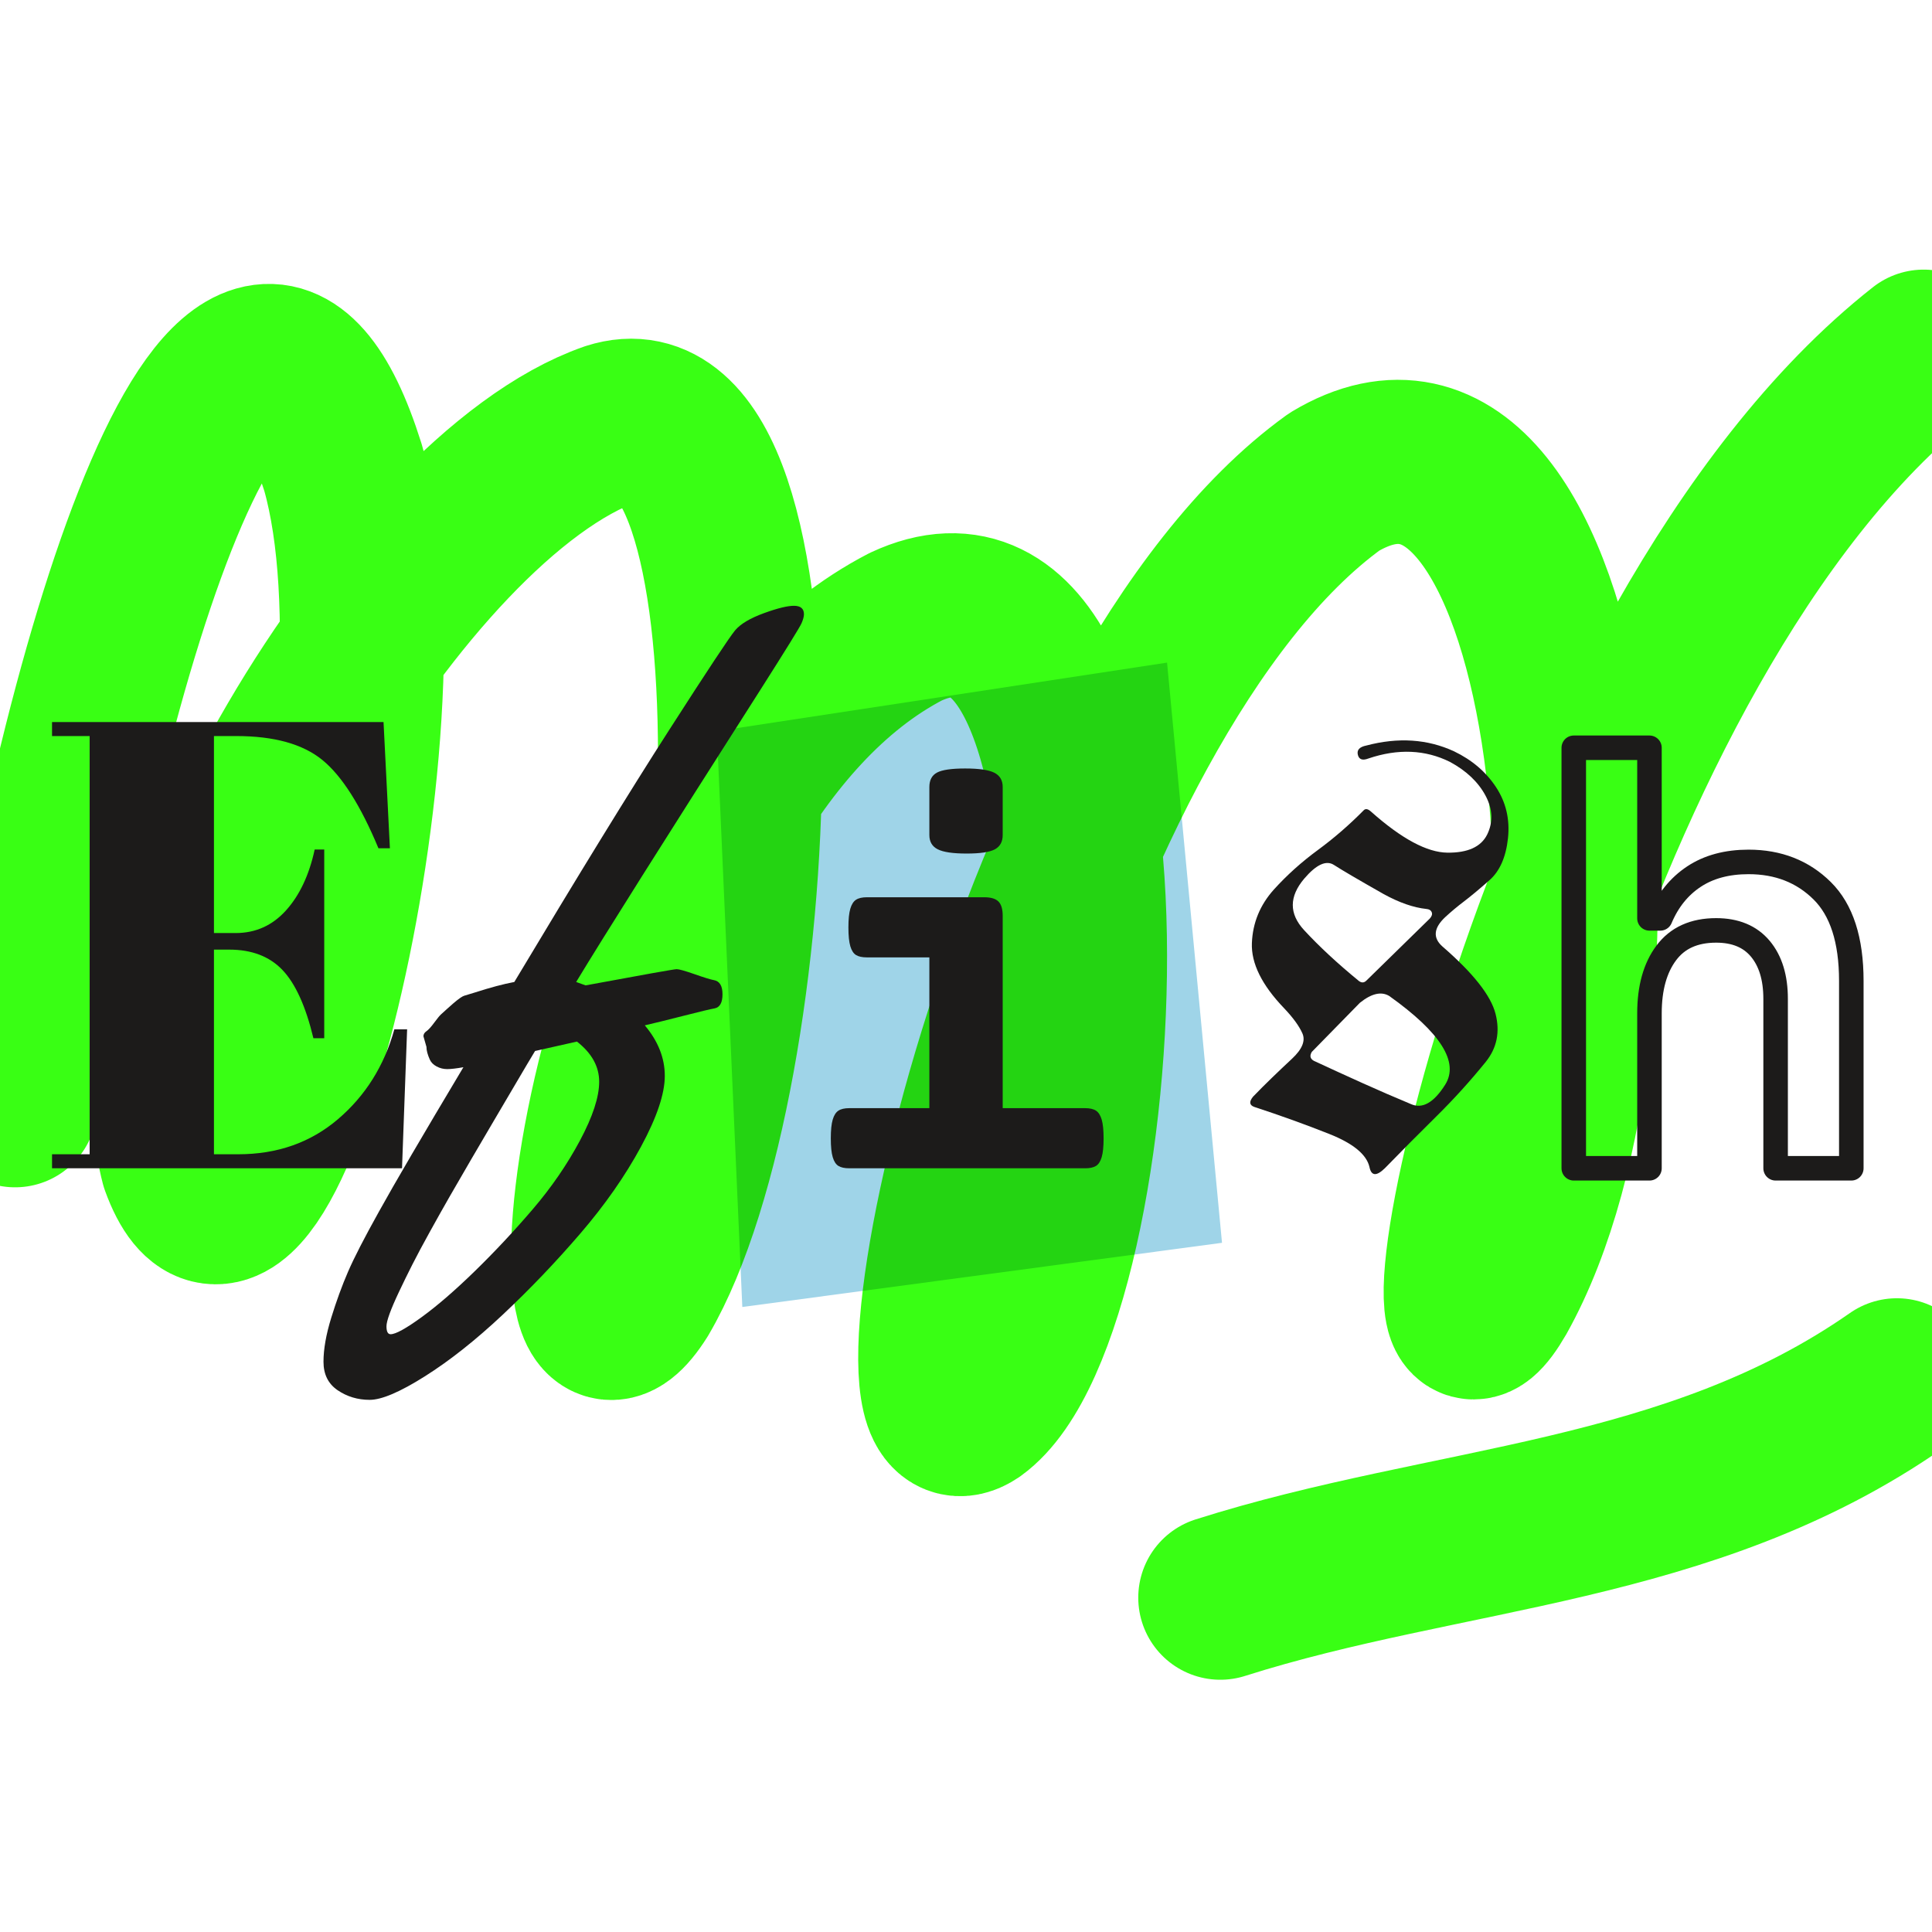
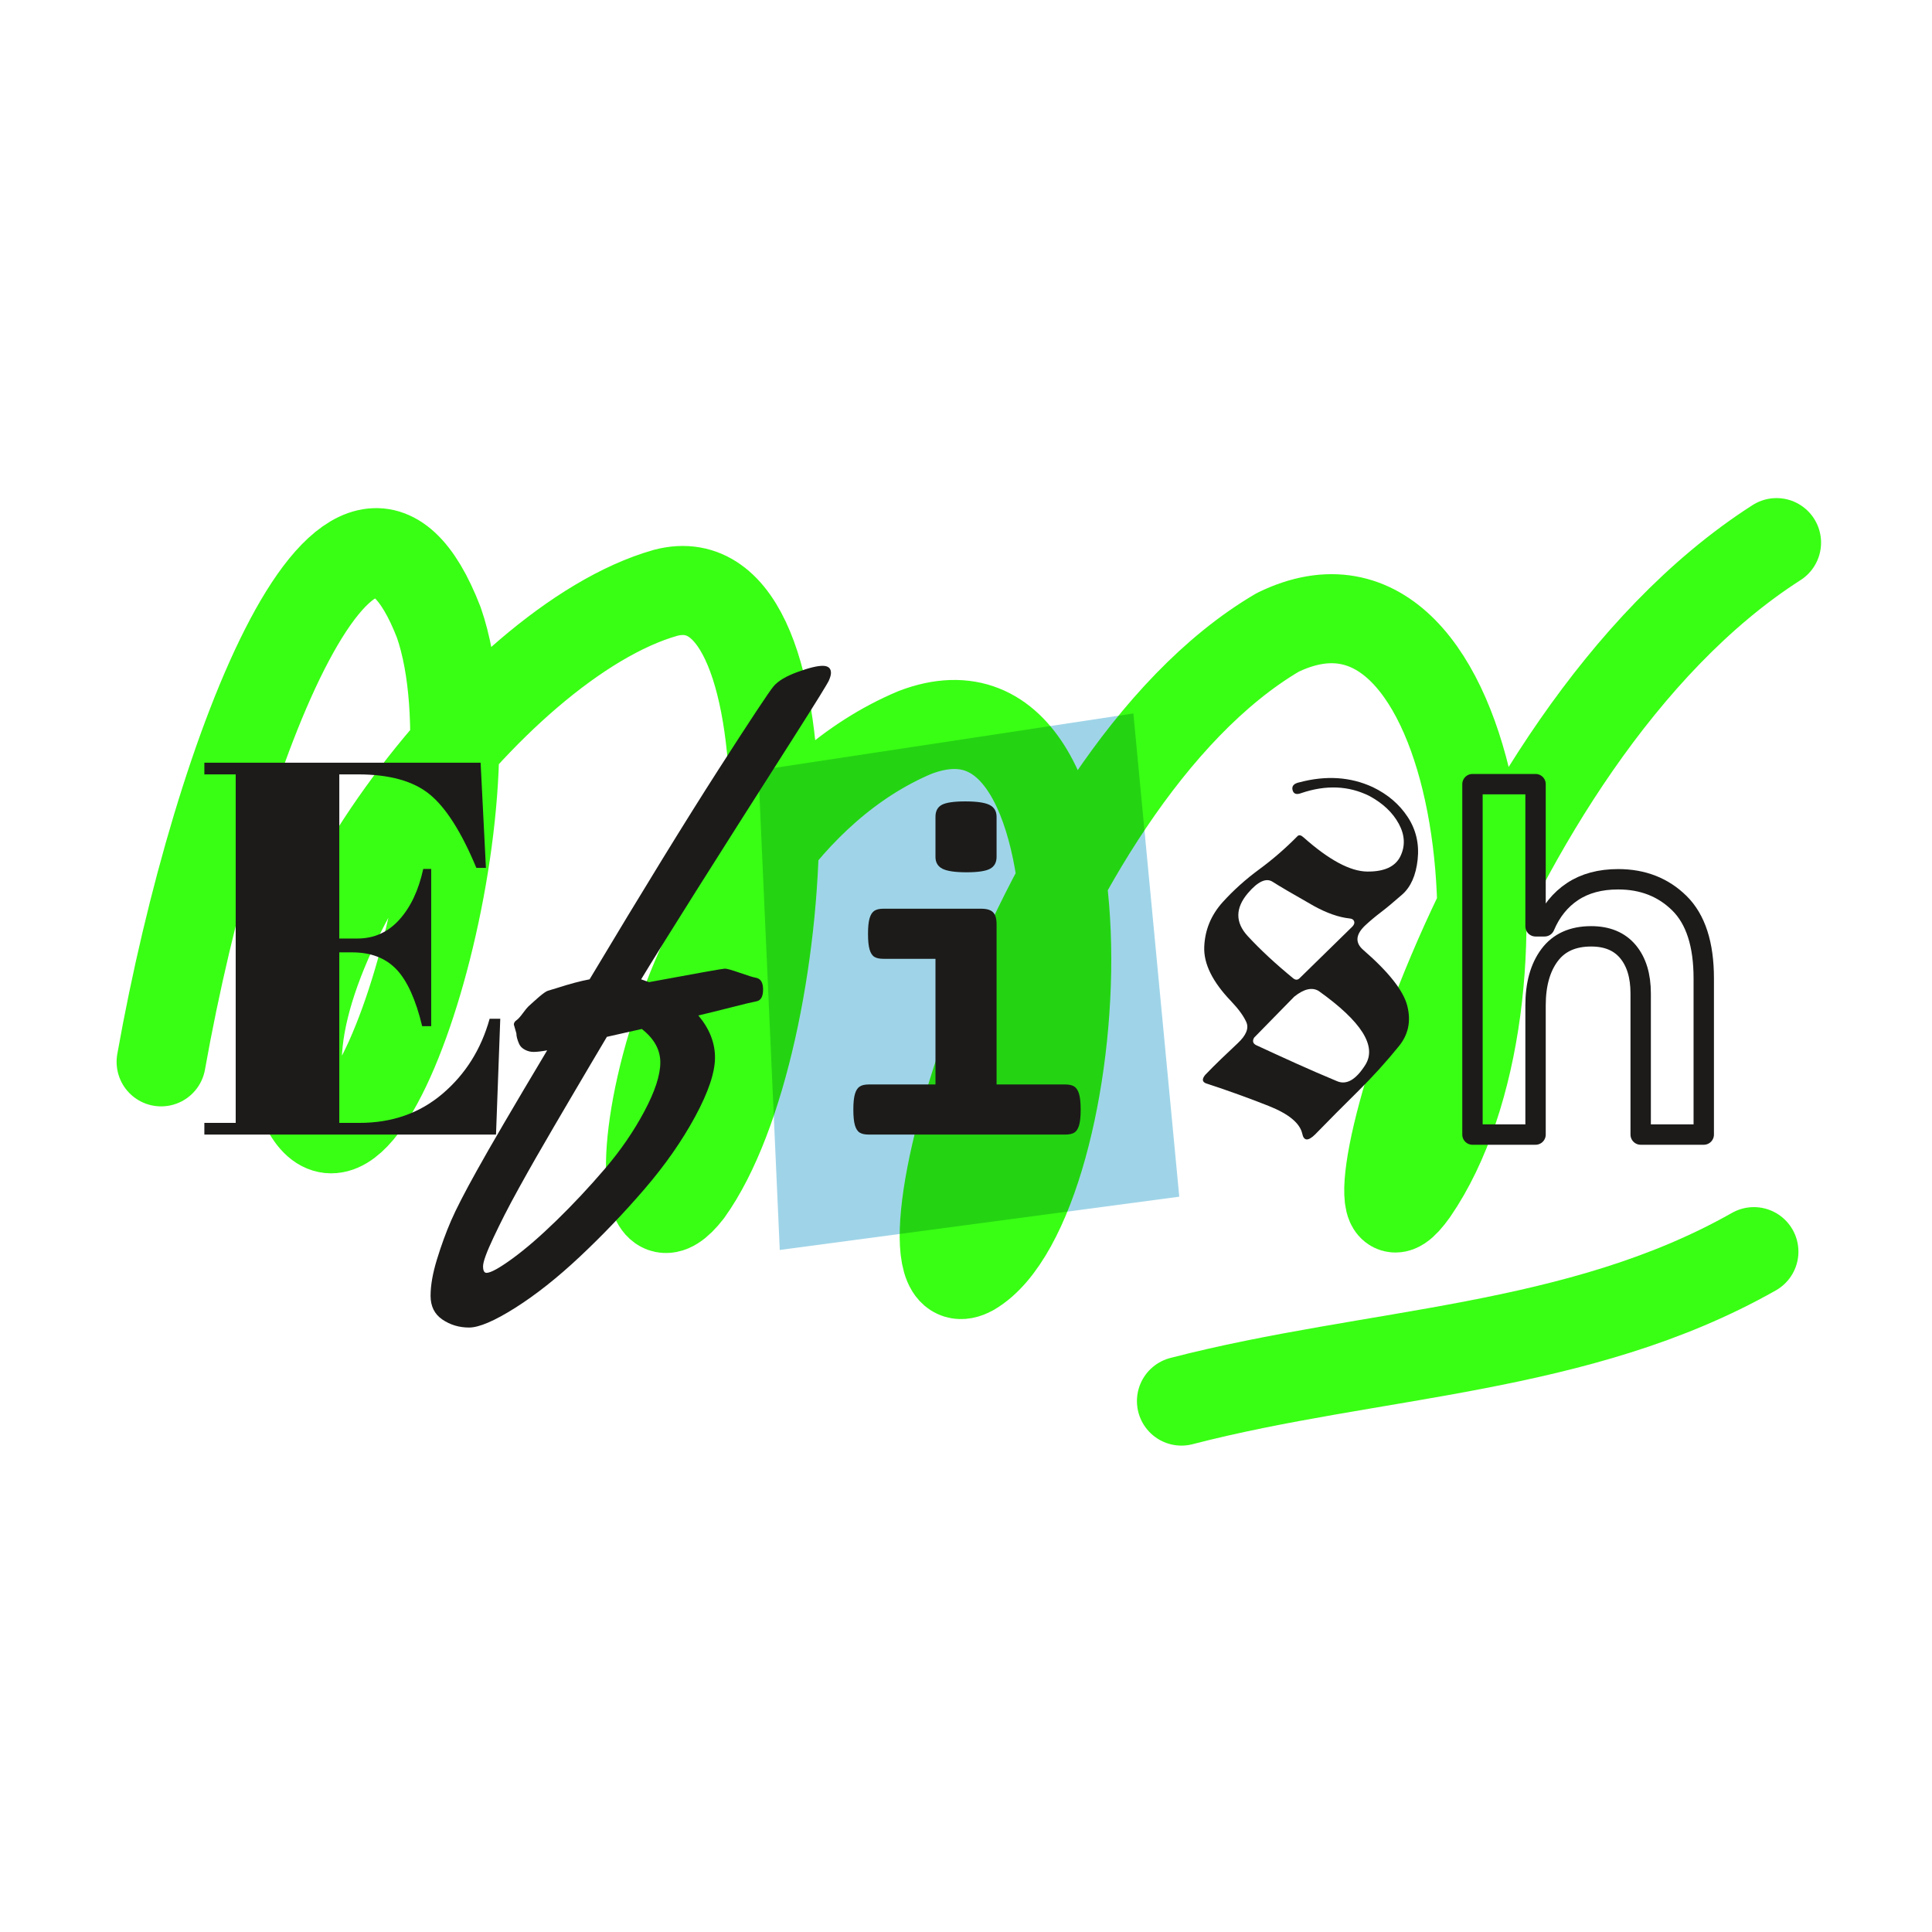
<svg xmlns="http://www.w3.org/2000/svg" viewBox="0 0 512 512" width="512" height="512">
  <rect width="512" height="512" fill="#ffffff" />
-   <polygon points="194.8,189.4 315.1,179.6 318.9,334.0 190.9,342.1" fill="#9fd4e8" transform="rotate(-4 254.9 260.9)" />
-   <path d="M4.0 292.9 C 21.7 170.0, 64.3 39.4, 90.9 123.9 C 110.5 193.0, 67.9 362.0, 48.3 308.2 C 34.1 254.5, 106.9 131.6, 161.9 112.4 C 209.9 97.0, 202.8 285.2, 169.0 342.8 C 142.4 385.0, 158.4 208.4, 240.0 166.1 C 305.7 135.4, 295.0 346.6, 257.8 373.5 C 229.4 392.7, 273.7 185.3, 353.6 127.7 C 417.5 89.3, 437.0 269.8, 396.2 342.8 C 369.6 388.9, 412.2 170.0, 509.8 93.2" fill="none" stroke="#39ff14" stroke-width="43.5" stroke-linecap="round" stroke-linejoin="round" style="mix-blend-mode:multiply" />
-   <path d="M323.4 423.4 C 383.8 404.2, 447.7 404.2, 502.7 365.8" fill="none" stroke="#39ff14" stroke-width="43.5" stroke-linecap="round" stroke-linejoin="round" style="mix-blend-mode:multiply" />
-   <path d="M13.788 191.345H101.64L103.33 224.797H100.289Q93.193 207.733 85.421 201.398Q77.65 195.062 62.613 195.062H56.7V247.267H62.445Q70.385 247.267 75.791 241.269Q81.198 235.272 83.394 225.135H85.928V275.143H83.056Q80.015 262.472 74.862 257.066Q69.709 251.659 60.755 251.659H56.7V305.891H63.12Q78.663 305.891 89.56 296.599Q100.458 287.307 104.512 272.778H107.891L106.54 309.608H13.788V305.891H23.756V195.062H13.788Z" fill="#1c1b1a" />
-   <path d="M113.013 277.426 112.214 274.628Q112.214 273.828 113.013 273.278Q113.813 272.729 115.062 271.03Q116.312 269.331 116.861 268.831Q117.411 268.331 118.46 267.382Q119.51 266.432 120.209 265.833Q122.208 264.134 123.008 263.884Q123.807 263.634 125.806 263.034Q132.003 261.035 136.3 260.236Q161.786 217.66 177.227 193.623Q192.669 169.586 194.818 167.038Q196.966 164.489 202.463 162.49Q207.96 160.492 210.509 160.542Q213.057 160.591 213.057 162.79Q213.057 163.69 212.408 165.189Q211.758 166.688 201.464 182.879Q163.385 242.546 152.691 260.236L155.19 261.135Q178.377 256.838 179.326 256.838Q180.276 256.838 184.124 258.187Q187.971 259.536 189.171 259.736Q191.47 260.136 191.47 263.484Q191.47 266.832 189.371 267.232Q187.672 267.532 181.225 269.181Q174.779 270.83 170.881 271.729Q176.178 278.026 176.178 285.122Q176.178 292.218 169.882 303.861Q163.585 315.505 153.791 326.898Q143.996 338.292 133.252 348.386Q122.508 358.481 112.614 364.727Q102.719 370.974 97.972 370.974Q93.225 370.974 89.477 368.425Q85.729 365.877 85.729 360.879Q85.729 355.882 87.778 349.236Q89.826 342.59 92.225 337.043Q94.624 331.496 100.42 321.102Q106.617 309.908 122.808 282.823Q120.01 283.323 118.51 283.323Q117.011 283.323 115.712 282.623Q114.413 281.924 113.913 280.824Q113.013 278.825 113.013 277.426ZM152.891 276.027 141.797 278.525Q140.098 281.324 136.55 287.371Q133.002 293.417 130.754 297.215Q128.505 301.013 125.007 307.01Q121.509 313.006 119.16 317.104Q116.811 321.202 113.963 326.349Q111.114 331.496 109.266 335.144Q107.417 338.792 105.718 342.39Q102.419 349.386 102.419 351.485Q102.419 353.583 103.519 353.583Q105.518 353.583 111.764 349.036Q118.011 344.489 125.856 336.843Q133.702 329.197 141.148 320.502Q148.594 311.807 153.691 302.262Q158.788 292.718 158.788 286.671Q158.788 280.624 152.891 276.027Z" fill="#1c1b1a" />
-   <path d="M265.725 242.679V293.673H287.568Q289.434 293.673 290.444 294.333Q291.455 294.994 291.96 296.704Q292.465 298.414 292.465 301.679Q292.465 304.944 291.96 306.654Q291.455 308.364 290.444 308.986Q289.434 309.608 287.568 309.608H225.07Q223.204 309.608 222.194 308.986Q221.183 308.364 220.678 306.654Q220.172 304.944 220.172 301.679Q220.172 298.414 220.678 296.704Q221.183 294.994 222.194 294.333Q223.204 293.673 225.07 293.673H246.291V253.717H229.734Q227.868 253.717 226.858 253.095Q225.847 252.473 225.342 250.763Q224.837 249.053 224.837 245.788Q224.837 242.523 225.342 240.813Q225.847 239.103 226.858 238.442Q227.868 237.782 229.734 237.782H260.828Q263.47 237.782 264.598 238.909Q265.725 240.036 265.725 242.679ZM265.725 208.554V221.302Q265.725 223.945 263.665 225.072Q261.605 226.199 256.163 226.199Q250.722 226.199 248.507 225.072Q246.291 223.945 246.291 221.302V208.554Q246.291 205.833 248.312 204.745Q250.333 203.656 255.775 203.656Q261.294 203.656 263.509 204.783Q265.725 205.911 265.725 208.554Z" fill="#1c1b1a" />
-   <path d="M362.101 197.571Q374.761 194.225 385.34 199.108Q392.484 202.544 396.463 208.603Q400.441 214.661 399.628 222.167Q398.814 229.672 394.699 233.289Q390.585 236.906 387.963 238.895Q385.34 240.885 382.989 243.055Q378.378 247.395 382.266 250.831Q394.473 261.411 396.327 268.645Q398.181 275.879 393.75 281.395Q387.601 288.991 380.683 295.818Q373.766 302.645 366.984 309.608Q363.638 312.863 362.915 309.246Q361.739 304.273 352.29 300.52Q342.84 296.768 332.351 293.331Q330.452 292.608 332.08 290.619Q334.521 288.087 337.144 285.555Q339.766 283.023 342.388 280.581Q346.457 276.784 345.146 273.845Q343.835 270.906 340.308 267.198Q331.447 257.975 331.763 249.927Q332.08 241.879 337.596 235.73Q342.75 230.034 349.215 225.286Q355.681 220.539 361.468 214.661Q362.191 214.028 363.367 215.113Q375.484 225.874 383.577 225.964Q391.67 226.055 394.112 221.172Q396.553 216.198 393.66 210.818Q390.766 205.438 384.255 201.911Q374.399 197.028 362.644 201.007Q360.292 201.911 359.84 200.012Q359.388 198.113 362.101 197.571ZM347.633 278.773Q346.729 280.31 348.175 281.124Q354.596 284.108 361.016 287.002Q367.436 289.895 373.947 292.608Q378.468 294.597 382.989 287.454Q388.596 278.502 368.16 263.943Q364.995 262.044 360.383 265.752ZM360.112 259.964Q361.197 260.778 362.101 259.874L378.92 243.417Q379.734 242.512 379.417 241.744Q379.101 240.975 378.016 240.885Q372.862 240.342 366.622 236.906Q356.585 231.209 353.511 229.22Q350.436 227.23 345.644 232.837Q339.585 239.98 345.598 246.491Q351.612 253.002 360.112 259.964Z" fill="#1c1b1a" />
-   <path d="M417.066 309.608V198.168H437.125V243.381H439.99Q443.015 236.217 448.906 232.317Q454.796 228.416 463.393 228.416Q475.174 228.416 482.895 236.058Q490.616 243.699 490.616 259.938V309.608H470.557V264.714Q470.557 256.276 466.497 251.421Q462.438 246.565 454.796 246.565Q446.04 246.565 441.582 252.535Q437.125 258.505 437.125 268.535V309.608Z" fill="#ffffff" fill-opacity="0" stroke="#1c1b1a" stroke-width="6.5" stroke-linejoin="round" />
+   <polygon points="205.0,200.5 305.2,192.4 308.4,321.0 201.8,327.7" fill="#9fd4e8" transform="rotate(-4 255.1 260.1)" />
+   <path d="M42.7 281.4 C 57.8 196.7, 93.8 106.8, 116.3 165.0 C 132.8 212.6, 96.8 329.0, 80.3 292.0 C 68.3 254.9, 129.8 170.3, 176.4 157.1 C 217.0 146.5, 210.9 276.1, 182.4 315.8 C 159.9 344.9, 173.4 223.2, 242.5 194.1 C 298.1 172.9, 289.0 318.4, 257.5 336.9 C 233.5 350.2, 271.0 207.3, 338.6 167.6 C 392.7 141.2, 409.2 265.5, 374.6 315.8 C 352.1 347.5, 388.2 196.7, 470.8 143.8" fill="none" stroke="#39ff14" stroke-width="23.6" stroke-linecap="round" stroke-linejoin="round" style="mix-blend-mode:multiply" />
+   <path d="M313.1 371.3 C 364.1 358.1, 418.2 358.1, 464.8 331.7" fill="none" stroke="#39ff14" stroke-width="23.6" stroke-linecap="round" stroke-linejoin="round" style="mix-blend-mode:multiply" />
+   <path d="M54.157 202.121H127.367L128.775 229.997H126.24Q120.327 215.778 113.851 210.498Q107.375 205.219 94.845 205.219H89.917V248.722H94.704Q101.321 248.722 105.826 243.724Q110.331 238.726 112.162 230.279H114.273V271.952H111.88Q109.346 261.393 105.052 256.888Q100.758 252.383 93.296 252.383H89.917V297.576H95.267Q108.22 297.576 117.3 289.833Q126.381 282.089 129.76 269.981H132.576L131.45 300.673H54.157V297.576H62.463V205.219H54.157Z" fill="#1c1b1a" />
+   <path d="M136.845 273.855 136.178 271.523Q136.178 270.857 136.845 270.399Q137.511 269.941 138.552 268.525Q139.593 267.109 140.051 266.692Q140.509 266.276 141.384 265.485Q142.258 264.694 142.841 264.194Q144.507 262.778 145.173 262.57Q145.839 262.362 147.505 261.862Q152.669 260.196 156.25 259.53Q177.488 224.05 190.356 204.019Q203.224 183.989 205.015 181.865Q206.805 179.741 211.386 178.075Q215.967 176.41 218.091 176.451Q220.215 176.493 220.215 178.325Q220.215 179.075 219.673 180.324Q219.132 181.573 210.553 195.066Q178.821 244.788 169.909 259.53L171.992 260.279Q191.314 256.698 192.105 256.698Q192.896 256.698 196.103 257.822Q199.31 258.947 200.309 259.113Q202.225 259.446 202.225 262.237Q202.225 265.027 200.476 265.36Q199.06 265.61 193.688 266.984Q188.316 268.358 185.068 269.108Q189.482 274.355 189.482 280.268Q189.482 286.182 184.235 295.884Q178.988 305.587 170.826 315.082Q162.663 324.577 153.71 332.989Q144.757 341.401 136.511 346.606Q128.266 351.811 124.31 351.811Q120.354 351.811 117.231 349.688Q114.107 347.564 114.107 343.399Q114.107 339.235 115.815 333.697Q117.522 328.158 119.521 323.536Q121.52 318.913 126.35 310.251Q131.514 300.923 145.007 278.353Q142.675 278.769 141.425 278.769Q140.176 278.769 139.093 278.186Q138.011 277.603 137.594 276.687Q136.845 275.021 136.845 273.855ZM170.076 272.689 160.831 274.771Q159.415 277.103 156.459 282.142Q153.502 287.181 151.628 290.346Q149.754 293.511 146.839 298.508Q143.924 303.505 141.967 306.92Q140.009 310.335 137.636 314.624Q135.262 318.913 133.721 321.953Q132.18 324.993 130.765 327.991Q128.016 333.822 128.016 335.571Q128.016 337.32 128.932 337.32Q130.598 337.32 135.803 333.53Q141.009 329.74 147.547 323.369Q154.085 316.998 160.29 309.752Q166.495 302.506 170.742 294.552Q174.99 286.598 174.99 281.559Q174.99 276.52 170.076 272.689Z" fill="#1c1b1a" />
+   <path d="M264.104 244.899V287.394H282.307Q283.861 287.394 284.704 287.944Q285.546 288.495 285.967 289.92Q286.388 291.345 286.388 294.066Q286.388 296.787 285.967 298.212Q285.546 299.637 284.704 300.155Q283.861 300.673 282.307 300.673H230.225Q228.67 300.673 227.828 300.155Q226.986 299.637 226.565 298.212Q226.144 296.787 226.144 294.066Q226.144 291.345 226.565 289.92Q226.986 288.495 227.828 287.944Q228.67 287.394 230.225 287.394H247.909V254.098H234.112Q232.557 254.098 231.715 253.579Q230.873 253.061 230.452 251.636Q230.03 250.211 230.03 247.49Q230.03 244.77 230.452 243.344Q230.873 241.919 231.715 241.369Q232.557 240.818 234.112 240.818H260.023Q262.225 240.818 263.165 241.757Q264.104 242.697 264.104 244.899ZM264.104 216.461V227.085Q264.104 229.287 262.387 230.227Q260.671 231.166 256.136 231.166Q251.602 231.166 249.756 230.227Q247.909 229.287 247.909 227.085V216.461Q247.909 214.194 249.594 213.287Q251.278 212.38 255.812 212.38Q260.412 212.38 262.258 213.32Q264.104 214.259 264.104 216.461Z" fill="#1c1b1a" />
+   <path d="M344.417 207.309Q354.967 204.521 363.784 208.59Q369.737 211.454 373.052 216.502Q376.368 221.551 375.69 227.805Q375.011 234.06 371.583 237.074Q368.154 240.088 365.969 241.746Q363.784 243.404 361.824 245.212Q357.981 248.829 361.222 251.693Q371.394 260.509 372.939 266.538Q374.484 272.566 370.792 277.163Q365.668 283.493 359.903 289.182Q354.138 294.871 348.487 300.673Q345.699 303.386 345.096 300.372Q344.116 296.227 336.242 293.1Q328.367 289.973 319.626 287.11Q318.043 286.507 319.4 284.849Q321.434 282.739 323.62 280.629Q325.805 278.519 327.99 276.485Q331.381 273.32 330.288 270.871Q329.196 268.422 326.257 265.332Q318.872 257.646 319.136 250.939Q319.4 244.233 323.996 239.109Q328.292 234.361 333.679 230.405Q339.067 226.449 343.89 221.551Q344.493 221.024 345.472 221.928Q355.57 230.895 362.314 230.97Q369.058 231.046 371.093 226.977Q373.128 222.832 370.716 218.348Q368.305 213.865 362.879 210.926Q354.666 206.857 344.87 210.172Q342.91 210.926 342.534 209.344Q342.157 207.761 344.417 207.309ZM332.361 274.977Q331.607 276.259 332.813 276.937Q338.163 279.423 343.513 281.835Q348.863 284.246 354.289 286.507Q358.057 288.165 361.824 282.212Q366.496 274.751 349.466 262.619Q346.829 261.037 342.986 264.126ZM342.76 259.304Q343.664 259.982 344.417 259.228L358.433 245.514Q359.112 244.76 358.848 244.12Q358.584 243.479 357.68 243.404Q353.385 242.952 348.185 240.088Q339.821 235.341 337.259 233.683Q334.697 232.025 330.703 236.697Q325.654 242.65 330.665 248.076Q335.676 253.501 342.76 259.304Z" fill="#1c1b1a" />
+   <path d="M390.221 300.673V207.807H406.937V245.484H409.325Q411.846 239.514 416.755 236.264Q421.663 233.014 428.827 233.014Q438.645 233.014 445.079 239.381Q451.513 245.749 451.513 259.281V300.673H434.797V263.261Q434.797 256.23 431.414 252.184Q428.031 248.137 421.663 248.137Q414.367 248.137 410.652 253.112Q406.937 258.087 406.937 266.445V300.673Z" fill="#ffffff" fill-opacity="0" stroke="#1c1b1a" stroke-width="5.4" stroke-linejoin="round" />
</svg>
